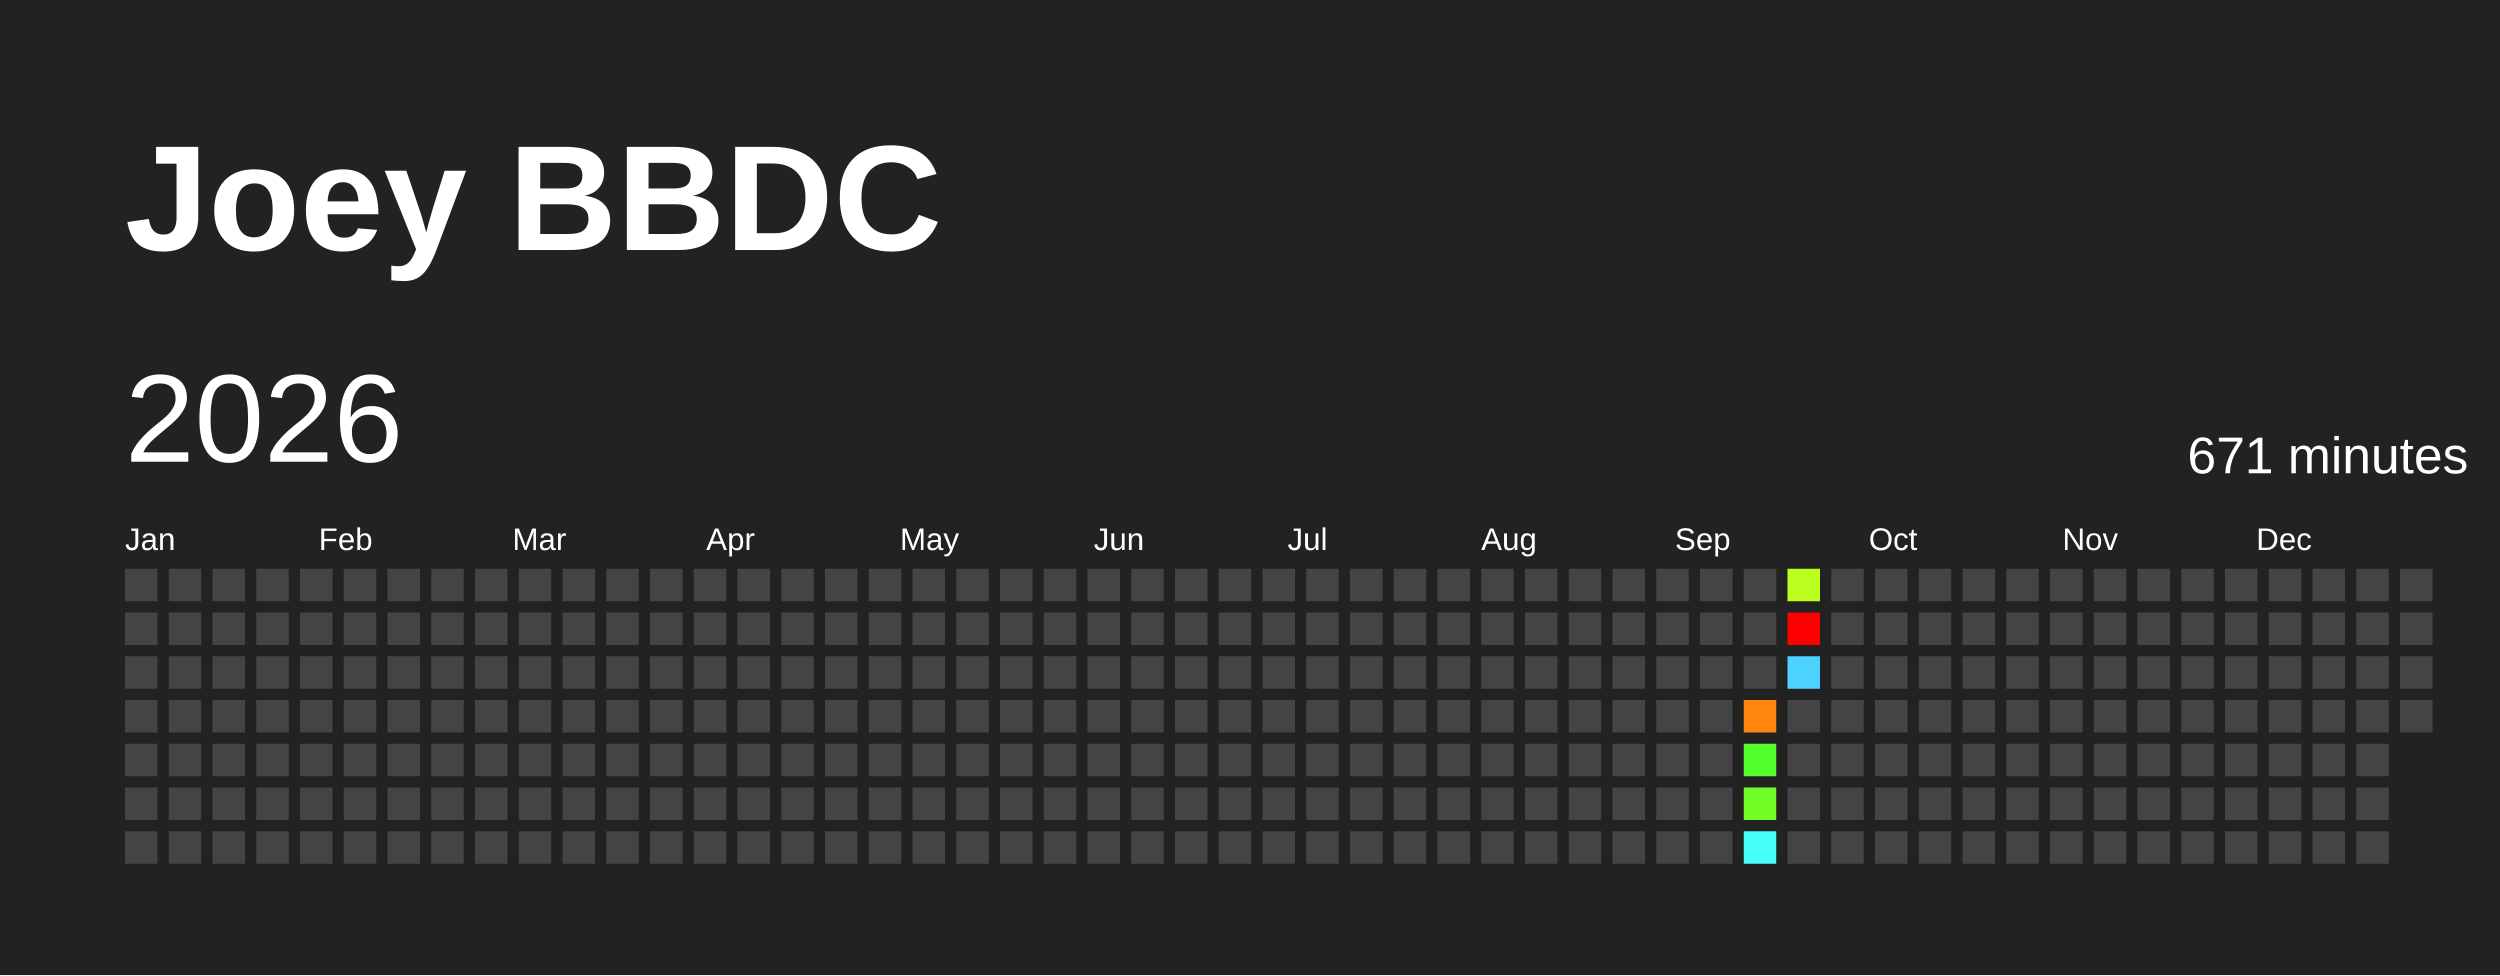
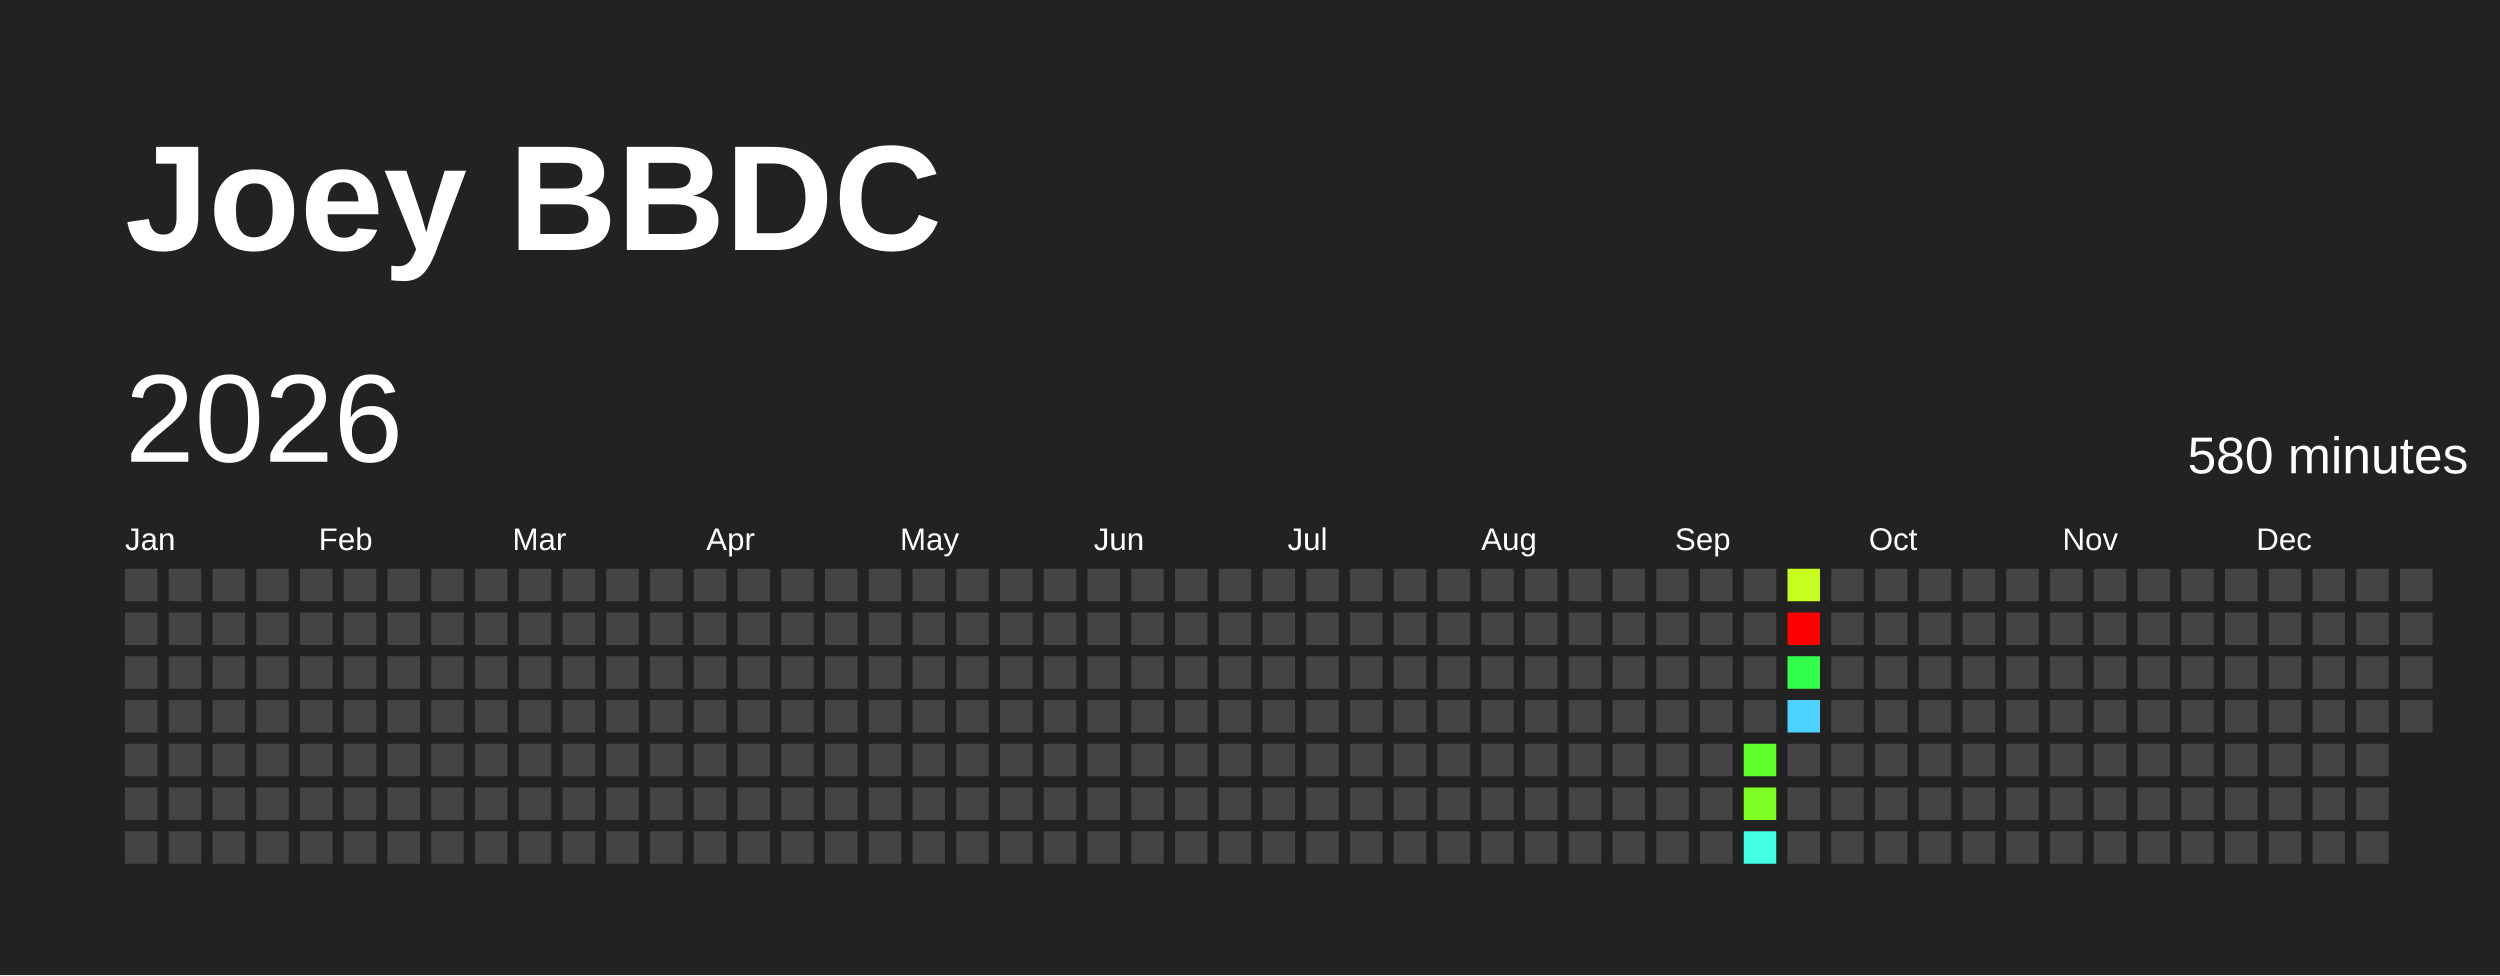
<svg xmlns="http://www.w3.org/2000/svg" baseProfile="full" height="78mm" version="1.1" viewBox="0,0,200,78" width="200mm">
  <defs />
  <rect fill="#222222" height="78" width="200" x="0" y="0" />
  <text fill="#FFFFFF" style="font-size:12px; font-family:Arial; font-weight:bold;" x="10" y="20">Joey BBDC</text>
  <text dominant-baseline="hanging" fill="#FFFFFF" style="font-size:10.0px; font-family:Arial;" x="10" y="30">2026</text>
-   <text dominant-baseline="hanging" fill="#FFFFFF" style="font-size:4.125px; font-family:Arial;" x="175" y="35">671 minutes</text>
+   <text dominant-baseline="hanging" fill="#FFFFFF" style="font-size:4.125px; font-family:Arial;" x="175" y="35">580 minutes</text>
  <text fill="#FFFFFF" style="font-size:2.5px; font-family:Arial" x="10.0" y="44">Jan</text>
  <text fill="#FFFFFF" style="font-size:2.5px; font-family:Arial" x="25.5" y="44">Feb</text>
  <text fill="#FFFFFF" style="font-size:2.5px; font-family:Arial" x="41.0" y="44">Mar</text>
  <text fill="#FFFFFF" style="font-size:2.5px; font-family:Arial" x="56.5" y="44">Apr</text>
  <text fill="#FFFFFF" style="font-size:2.5px; font-family:Arial" x="72.0" y="44">May</text>
  <text fill="#FFFFFF" style="font-size:2.5px; font-family:Arial" x="87.5" y="44">Jun</text>
  <text fill="#FFFFFF" style="font-size:2.5px; font-family:Arial" x="103.0" y="44">Jul</text>
  <text fill="#FFFFFF" style="font-size:2.5px; font-family:Arial" x="118.5" y="44">Aug</text>
  <text fill="#FFFFFF" style="font-size:2.5px; font-family:Arial" x="134.0" y="44">Sep</text>
  <text fill="#FFFFFF" style="font-size:2.5px; font-family:Arial" x="149.5" y="44">Oct</text>
  <text fill="#FFFFFF" style="font-size:2.5px; font-family:Arial" x="165.0" y="44">Nov</text>
  <text fill="#FFFFFF" style="font-size:2.5px; font-family:Arial" x="180.5" y="44">Dec</text>
  <rect fill="#444444" height="2.6" width="2.6" x="10.0" y="45.5" />
  <rect fill="#444444" height="2.6" width="2.6" x="10.0" y="49.0" />
  <rect fill="#444444" height="2.6" width="2.6" x="10.0" y="52.5" />
  <rect fill="#444444" height="2.6" width="2.6" x="10.0" y="56.0" />
  <rect fill="#444444" height="2.6" width="2.6" x="10.0" y="59.5" />
  <rect fill="#444444" height="2.6" width="2.6" x="10.0" y="63.0" />
  <rect fill="#444444" height="2.6" width="2.6" x="10.0" y="66.5" />
  <rect fill="#444444" height="2.6" width="2.6" x="13.5" y="45.5" />
  <rect fill="#444444" height="2.6" width="2.6" x="13.5" y="49.0" />
  <rect fill="#444444" height="2.6" width="2.6" x="13.5" y="52.5" />
  <rect fill="#444444" height="2.6" width="2.6" x="13.5" y="56.0" />
  <rect fill="#444444" height="2.6" width="2.6" x="13.5" y="59.5" />
  <rect fill="#444444" height="2.6" width="2.6" x="13.5" y="63.0" />
  <rect fill="#444444" height="2.6" width="2.6" x="13.5" y="66.5" />
  <rect fill="#444444" height="2.6" width="2.6" x="17.0" y="45.5" />
  <rect fill="#444444" height="2.6" width="2.6" x="17.0" y="49.0" />
  <rect fill="#444444" height="2.6" width="2.6" x="17.0" y="52.5" />
  <rect fill="#444444" height="2.6" width="2.6" x="17.0" y="56.0" />
  <rect fill="#444444" height="2.6" width="2.6" x="17.0" y="59.5" />
  <rect fill="#444444" height="2.6" width="2.6" x="17.0" y="63.0" />
  <rect fill="#444444" height="2.6" width="2.6" x="17.0" y="66.5" />
  <rect fill="#444444" height="2.6" width="2.6" x="20.5" y="45.5" />
  <rect fill="#444444" height="2.6" width="2.6" x="20.5" y="49.0" />
  <rect fill="#444444" height="2.6" width="2.6" x="20.5" y="52.5" />
  <rect fill="#444444" height="2.6" width="2.6" x="20.5" y="56.0" />
  <rect fill="#444444" height="2.6" width="2.6" x="20.5" y="59.5" />
  <rect fill="#444444" height="2.6" width="2.6" x="20.5" y="63.0" />
  <rect fill="#444444" height="2.6" width="2.6" x="20.5" y="66.5" />
  <rect fill="#444444" height="2.6" width="2.6" x="24.0" y="45.5" />
  <rect fill="#444444" height="2.6" width="2.6" x="24.0" y="49.0" />
  <rect fill="#444444" height="2.6" width="2.6" x="24.0" y="52.5" />
  <rect fill="#444444" height="2.6" width="2.6" x="24.0" y="56.0" />
  <rect fill="#444444" height="2.6" width="2.6" x="24.0" y="59.5" />
  <rect fill="#444444" height="2.6" width="2.6" x="24.0" y="63.0" />
  <rect fill="#444444" height="2.6" width="2.6" x="24.0" y="66.5" />
  <rect fill="#444444" height="2.6" width="2.6" x="27.5" y="45.5" />
  <rect fill="#444444" height="2.6" width="2.6" x="27.5" y="49.0" />
  <rect fill="#444444" height="2.6" width="2.6" x="27.5" y="52.5" />
  <rect fill="#444444" height="2.6" width="2.6" x="27.5" y="56.0" />
  <rect fill="#444444" height="2.6" width="2.6" x="27.5" y="59.5" />
  <rect fill="#444444" height="2.6" width="2.6" x="27.5" y="63.0" />
  <rect fill="#444444" height="2.6" width="2.6" x="27.5" y="66.5" />
  <rect fill="#444444" height="2.6" width="2.6" x="31.0" y="45.5" />
  <rect fill="#444444" height="2.6" width="2.6" x="31.0" y="49.0" />
  <rect fill="#444444" height="2.6" width="2.6" x="31.0" y="52.5" />
  <rect fill="#444444" height="2.6" width="2.6" x="31.0" y="56.0" />
  <rect fill="#444444" height="2.6" width="2.6" x="31.0" y="59.5" />
  <rect fill="#444444" height="2.6" width="2.6" x="31.0" y="63.0" />
  <rect fill="#444444" height="2.6" width="2.6" x="31.0" y="66.5" />
  <rect fill="#444444" height="2.6" width="2.6" x="34.5" y="45.5" />
  <rect fill="#444444" height="2.6" width="2.6" x="34.5" y="49.0" />
  <rect fill="#444444" height="2.6" width="2.6" x="34.5" y="52.5" />
  <rect fill="#444444" height="2.6" width="2.6" x="34.5" y="56.0" />
  <rect fill="#444444" height="2.6" width="2.6" x="34.5" y="59.5" />
  <rect fill="#444444" height="2.6" width="2.6" x="34.5" y="63.0" />
  <rect fill="#444444" height="2.6" width="2.6" x="34.5" y="66.5" />
  <rect fill="#444444" height="2.6" width="2.6" x="38.0" y="45.5" />
  <rect fill="#444444" height="2.6" width="2.6" x="38.0" y="49.0" />
  <rect fill="#444444" height="2.6" width="2.6" x="38.0" y="52.5" />
  <rect fill="#444444" height="2.6" width="2.6" x="38.0" y="56.0" />
  <rect fill="#444444" height="2.6" width="2.6" x="38.0" y="59.5" />
  <rect fill="#444444" height="2.6" width="2.6" x="38.0" y="63.0" />
  <rect fill="#444444" height="2.6" width="2.6" x="38.0" y="66.5" />
  <rect fill="#444444" height="2.6" width="2.6" x="41.5" y="45.5" />
  <rect fill="#444444" height="2.6" width="2.6" x="41.5" y="49.0" />
  <rect fill="#444444" height="2.6" width="2.6" x="41.5" y="52.5" />
  <rect fill="#444444" height="2.6" width="2.6" x="41.5" y="56.0" />
  <rect fill="#444444" height="2.6" width="2.6" x="41.5" y="59.5" />
  <rect fill="#444444" height="2.6" width="2.6" x="41.5" y="63.0" />
  <rect fill="#444444" height="2.6" width="2.6" x="41.5" y="66.5" />
  <rect fill="#444444" height="2.6" width="2.6" x="45.0" y="45.5" />
  <rect fill="#444444" height="2.6" width="2.6" x="45.0" y="49.0" />
  <rect fill="#444444" height="2.6" width="2.6" x="45.0" y="52.5" />
  <rect fill="#444444" height="2.6" width="2.6" x="45.0" y="56.0" />
  <rect fill="#444444" height="2.6" width="2.6" x="45.0" y="59.5" />
  <rect fill="#444444" height="2.6" width="2.6" x="45.0" y="63.0" />
  <rect fill="#444444" height="2.6" width="2.6" x="45.0" y="66.5" />
  <rect fill="#444444" height="2.6" width="2.6" x="48.5" y="45.5" />
  <rect fill="#444444" height="2.6" width="2.6" x="48.5" y="49.0" />
  <rect fill="#444444" height="2.6" width="2.6" x="48.5" y="52.5" />
  <rect fill="#444444" height="2.6" width="2.6" x="48.5" y="56.0" />
  <rect fill="#444444" height="2.6" width="2.6" x="48.5" y="59.5" />
  <rect fill="#444444" height="2.6" width="2.6" x="48.5" y="63.0" />
  <rect fill="#444444" height="2.6" width="2.6" x="48.5" y="66.5" />
  <rect fill="#444444" height="2.6" width="2.6" x="52.0" y="45.5" />
  <rect fill="#444444" height="2.6" width="2.6" x="52.0" y="49.0" />
  <rect fill="#444444" height="2.6" width="2.6" x="52.0" y="52.5" />
  <rect fill="#444444" height="2.6" width="2.6" x="52.0" y="56.0" />
  <rect fill="#444444" height="2.6" width="2.6" x="52.0" y="59.5" />
  <rect fill="#444444" height="2.6" width="2.6" x="52.0" y="63.0" />
  <rect fill="#444444" height="2.6" width="2.6" x="52.0" y="66.5" />
  <rect fill="#444444" height="2.6" width="2.6" x="55.5" y="45.5" />
  <rect fill="#444444" height="2.6" width="2.6" x="55.5" y="49.0" />
  <rect fill="#444444" height="2.6" width="2.6" x="55.5" y="52.5" />
  <rect fill="#444444" height="2.6" width="2.6" x="55.5" y="56.0" />
  <rect fill="#444444" height="2.6" width="2.6" x="55.5" y="59.5" />
  <rect fill="#444444" height="2.6" width="2.6" x="55.5" y="63.0" />
  <rect fill="#444444" height="2.6" width="2.6" x="55.5" y="66.5" />
  <rect fill="#444444" height="2.6" width="2.6" x="59.0" y="45.5" />
  <rect fill="#444444" height="2.6" width="2.6" x="59.0" y="49.0" />
  <rect fill="#444444" height="2.6" width="2.6" x="59.0" y="52.5" />
  <rect fill="#444444" height="2.6" width="2.6" x="59.0" y="56.0" />
  <rect fill="#444444" height="2.6" width="2.6" x="59.0" y="59.5" />
  <rect fill="#444444" height="2.6" width="2.6" x="59.0" y="63.0" />
  <rect fill="#444444" height="2.6" width="2.6" x="59.0" y="66.5" />
  <rect fill="#444444" height="2.6" width="2.6" x="62.5" y="45.5" />
  <rect fill="#444444" height="2.6" width="2.6" x="62.5" y="49.0" />
  <rect fill="#444444" height="2.6" width="2.6" x="62.5" y="52.5" />
  <rect fill="#444444" height="2.6" width="2.6" x="62.5" y="56.0" />
  <rect fill="#444444" height="2.6" width="2.6" x="62.5" y="59.5" />
  <rect fill="#444444" height="2.6" width="2.6" x="62.5" y="63.0" />
  <rect fill="#444444" height="2.6" width="2.6" x="62.5" y="66.5" />
  <rect fill="#444444" height="2.6" width="2.6" x="66.0" y="45.5" />
  <rect fill="#444444" height="2.6" width="2.6" x="66.0" y="49.0" />
  <rect fill="#444444" height="2.6" width="2.6" x="66.0" y="52.5" />
  <rect fill="#444444" height="2.6" width="2.6" x="66.0" y="56.0" />
  <rect fill="#444444" height="2.6" width="2.6" x="66.0" y="59.5" />
  <rect fill="#444444" height="2.6" width="2.6" x="66.0" y="63.0" />
  <rect fill="#444444" height="2.6" width="2.6" x="66.0" y="66.5" />
  <rect fill="#444444" height="2.6" width="2.6" x="69.5" y="45.5" />
  <rect fill="#444444" height="2.6" width="2.6" x="69.5" y="49.0" />
  <rect fill="#444444" height="2.6" width="2.6" x="69.5" y="52.5" />
  <rect fill="#444444" height="2.6" width="2.6" x="69.5" y="56.0" />
  <rect fill="#444444" height="2.6" width="2.6" x="69.5" y="59.5" />
  <rect fill="#444444" height="2.6" width="2.6" x="69.5" y="63.0" />
  <rect fill="#444444" height="2.6" width="2.6" x="69.5" y="66.5" />
  <rect fill="#444444" height="2.6" width="2.6" x="73.0" y="45.5" />
  <rect fill="#444444" height="2.6" width="2.6" x="73.0" y="49.0" />
  <rect fill="#444444" height="2.6" width="2.6" x="73.0" y="52.5" />
  <rect fill="#444444" height="2.6" width="2.6" x="73.0" y="56.0" />
  <rect fill="#444444" height="2.6" width="2.6" x="73.0" y="59.5" />
  <rect fill="#444444" height="2.6" width="2.6" x="73.0" y="63.0" />
  <rect fill="#444444" height="2.6" width="2.6" x="73.0" y="66.5" />
  <rect fill="#444444" height="2.6" width="2.6" x="76.5" y="45.5" />
  <rect fill="#444444" height="2.6" width="2.6" x="76.5" y="49.0" />
  <rect fill="#444444" height="2.6" width="2.6" x="76.5" y="52.5" />
  <rect fill="#444444" height="2.6" width="2.6" x="76.5" y="56.0" />
  <rect fill="#444444" height="2.6" width="2.6" x="76.5" y="59.5" />
  <rect fill="#444444" height="2.6" width="2.6" x="76.5" y="63.0" />
  <rect fill="#444444" height="2.6" width="2.6" x="76.5" y="66.5" />
  <rect fill="#444444" height="2.6" width="2.6" x="80.0" y="45.5" />
  <rect fill="#444444" height="2.6" width="2.6" x="80.0" y="49.0" />
  <rect fill="#444444" height="2.6" width="2.6" x="80.0" y="52.5" />
  <rect fill="#444444" height="2.6" width="2.6" x="80.0" y="56.0" />
  <rect fill="#444444" height="2.6" width="2.6" x="80.0" y="59.5" />
  <rect fill="#444444" height="2.6" width="2.6" x="80.0" y="63.0" />
  <rect fill="#444444" height="2.6" width="2.6" x="80.0" y="66.5" />
  <rect fill="#444444" height="2.6" width="2.6" x="83.5" y="45.5" />
  <rect fill="#444444" height="2.6" width="2.6" x="83.5" y="49.0" />
  <rect fill="#444444" height="2.6" width="2.6" x="83.5" y="52.5" />
  <rect fill="#444444" height="2.6" width="2.6" x="83.5" y="56.0" />
  <rect fill="#444444" height="2.6" width="2.6" x="83.5" y="59.5" />
  <rect fill="#444444" height="2.6" width="2.6" x="83.5" y="63.0" />
  <rect fill="#444444" height="2.6" width="2.6" x="83.5" y="66.5" />
  <rect fill="#444444" height="2.6" width="2.6" x="87.0" y="45.5" />
  <rect fill="#444444" height="2.6" width="2.6" x="87.0" y="49.0" />
  <rect fill="#444444" height="2.6" width="2.6" x="87.0" y="52.5" />
  <rect fill="#444444" height="2.6" width="2.6" x="87.0" y="56.0" />
  <rect fill="#444444" height="2.6" width="2.6" x="87.0" y="59.5" />
  <rect fill="#444444" height="2.6" width="2.6" x="87.0" y="63.0" />
  <rect fill="#444444" height="2.6" width="2.6" x="87.0" y="66.5" />
  <rect fill="#444444" height="2.6" width="2.6" x="90.5" y="45.5" />
  <rect fill="#444444" height="2.6" width="2.6" x="90.5" y="49.0" />
  <rect fill="#444444" height="2.6" width="2.6" x="90.5" y="52.5" />
  <rect fill="#444444" height="2.6" width="2.6" x="90.5" y="56.0" />
  <rect fill="#444444" height="2.6" width="2.6" x="90.5" y="59.5" />
  <rect fill="#444444" height="2.6" width="2.6" x="90.5" y="63.0" />
  <rect fill="#444444" height="2.6" width="2.6" x="90.5" y="66.5" />
  <rect fill="#444444" height="2.6" width="2.6" x="94.0" y="45.5" />
  <rect fill="#444444" height="2.6" width="2.6" x="94.0" y="49.0" />
  <rect fill="#444444" height="2.6" width="2.6" x="94.0" y="52.5" />
  <rect fill="#444444" height="2.6" width="2.6" x="94.0" y="56.0" />
  <rect fill="#444444" height="2.6" width="2.6" x="94.0" y="59.5" />
  <rect fill="#444444" height="2.6" width="2.6" x="94.0" y="63.0" />
  <rect fill="#444444" height="2.6" width="2.6" x="94.0" y="66.5" />
  <rect fill="#444444" height="2.6" width="2.6" x="97.5" y="45.5" />
  <rect fill="#444444" height="2.6" width="2.6" x="97.5" y="49.0" />
  <rect fill="#444444" height="2.6" width="2.6" x="97.5" y="52.5" />
  <rect fill="#444444" height="2.6" width="2.6" x="97.5" y="56.0" />
  <rect fill="#444444" height="2.6" width="2.6" x="97.5" y="59.5" />
  <rect fill="#444444" height="2.6" width="2.6" x="97.5" y="63.0" />
  <rect fill="#444444" height="2.6" width="2.6" x="97.5" y="66.5" />
  <rect fill="#444444" height="2.6" width="2.6" x="101.0" y="45.5" />
  <rect fill="#444444" height="2.6" width="2.6" x="101.0" y="49.0" />
  <rect fill="#444444" height="2.6" width="2.6" x="101.0" y="52.5" />
  <rect fill="#444444" height="2.6" width="2.6" x="101.0" y="56.0" />
  <rect fill="#444444" height="2.6" width="2.6" x="101.0" y="59.5" />
  <rect fill="#444444" height="2.6" width="2.6" x="101.0" y="63.0" />
  <rect fill="#444444" height="2.6" width="2.6" x="101.0" y="66.5" />
  <rect fill="#444444" height="2.6" width="2.6" x="104.5" y="45.5" />
  <rect fill="#444444" height="2.6" width="2.6" x="104.5" y="49.0" />
  <rect fill="#444444" height="2.6" width="2.6" x="104.5" y="52.5" />
  <rect fill="#444444" height="2.6" width="2.6" x="104.5" y="56.0" />
  <rect fill="#444444" height="2.6" width="2.6" x="104.5" y="59.5" />
  <rect fill="#444444" height="2.6" width="2.6" x="104.5" y="63.0" />
  <rect fill="#444444" height="2.6" width="2.6" x="104.5" y="66.5" />
  <rect fill="#444444" height="2.6" width="2.6" x="108.0" y="45.5" />
  <rect fill="#444444" height="2.6" width="2.6" x="108.0" y="49.0" />
  <rect fill="#444444" height="2.6" width="2.6" x="108.0" y="52.5" />
  <rect fill="#444444" height="2.6" width="2.6" x="108.0" y="56.0" />
  <rect fill="#444444" height="2.6" width="2.6" x="108.0" y="59.5" />
  <rect fill="#444444" height="2.6" width="2.6" x="108.0" y="63.0" />
  <rect fill="#444444" height="2.6" width="2.6" x="108.0" y="66.5" />
  <rect fill="#444444" height="2.6" width="2.6" x="111.5" y="45.5" />
  <rect fill="#444444" height="2.6" width="2.6" x="111.5" y="49.0" />
  <rect fill="#444444" height="2.6" width="2.6" x="111.5" y="52.5" />
  <rect fill="#444444" height="2.6" width="2.6" x="111.5" y="56.0" />
  <rect fill="#444444" height="2.6" width="2.6" x="111.5" y="59.5" />
  <rect fill="#444444" height="2.6" width="2.6" x="111.5" y="63.0" />
  <rect fill="#444444" height="2.6" width="2.6" x="111.5" y="66.5" />
  <rect fill="#444444" height="2.6" width="2.6" x="115.0" y="45.5" />
  <rect fill="#444444" height="2.6" width="2.6" x="115.0" y="49.0" />
  <rect fill="#444444" height="2.6" width="2.6" x="115.0" y="52.5" />
  <rect fill="#444444" height="2.6" width="2.6" x="115.0" y="56.0" />
  <rect fill="#444444" height="2.6" width="2.6" x="115.0" y="59.5" />
  <rect fill="#444444" height="2.6" width="2.6" x="115.0" y="63.0" />
  <rect fill="#444444" height="2.6" width="2.6" x="115.0" y="66.5" />
  <rect fill="#444444" height="2.6" width="2.6" x="118.5" y="45.5" />
  <rect fill="#444444" height="2.6" width="2.6" x="118.5" y="49.0" />
  <rect fill="#444444" height="2.6" width="2.6" x="118.5" y="52.5" />
  <rect fill="#444444" height="2.6" width="2.6" x="118.5" y="56.0" />
  <rect fill="#444444" height="2.6" width="2.6" x="118.5" y="59.5" />
  <rect fill="#444444" height="2.6" width="2.6" x="118.5" y="63.0" />
  <rect fill="#444444" height="2.6" width="2.6" x="118.5" y="66.5" />
  <rect fill="#444444" height="2.6" width="2.6" x="122.0" y="45.5" />
  <rect fill="#444444" height="2.6" width="2.6" x="122.0" y="49.0" />
  <rect fill="#444444" height="2.6" width="2.6" x="122.0" y="52.5" />
  <rect fill="#444444" height="2.6" width="2.6" x="122.0" y="56.0" />
  <rect fill="#444444" height="2.6" width="2.6" x="122.0" y="59.5" />
  <rect fill="#444444" height="2.6" width="2.6" x="122.0" y="63.0" />
  <rect fill="#444444" height="2.6" width="2.6" x="122.0" y="66.5" />
  <rect fill="#444444" height="2.6" width="2.6" x="125.5" y="45.5" />
  <rect fill="#444444" height="2.6" width="2.6" x="125.5" y="49.0" />
  <rect fill="#444444" height="2.6" width="2.6" x="125.5" y="52.5" />
  <rect fill="#444444" height="2.6" width="2.6" x="125.5" y="56.0" />
  <rect fill="#444444" height="2.6" width="2.6" x="125.5" y="59.5" />
  <rect fill="#444444" height="2.6" width="2.6" x="125.5" y="63.0" />
  <rect fill="#444444" height="2.6" width="2.6" x="125.5" y="66.5" />
  <rect fill="#444444" height="2.6" width="2.6" x="129.0" y="45.5" />
  <rect fill="#444444" height="2.6" width="2.6" x="129.0" y="49.0" />
  <rect fill="#444444" height="2.6" width="2.6" x="129.0" y="52.5" />
  <rect fill="#444444" height="2.6" width="2.6" x="129.0" y="56.0" />
  <rect fill="#444444" height="2.6" width="2.6" x="129.0" y="59.5" />
  <rect fill="#444444" height="2.6" width="2.6" x="129.0" y="63.0" />
  <rect fill="#444444" height="2.6" width="2.6" x="129.0" y="66.5" />
  <rect fill="#444444" height="2.6" width="2.6" x="132.5" y="45.5" />
  <rect fill="#444444" height="2.6" width="2.6" x="132.5" y="49.0" />
  <rect fill="#444444" height="2.6" width="2.6" x="132.5" y="52.5" />
  <rect fill="#444444" height="2.6" width="2.6" x="132.5" y="56.0" />
  <rect fill="#444444" height="2.6" width="2.6" x="132.5" y="59.5" />
  <rect fill="#444444" height="2.6" width="2.6" x="132.5" y="63.0" />
  <rect fill="#444444" height="2.6" width="2.6" x="132.5" y="66.5" />
  <rect fill="#444444" height="2.6" width="2.6" x="136.0" y="45.5" />
  <rect fill="#444444" height="2.6" width="2.6" x="136.0" y="49.0" />
  <rect fill="#444444" height="2.6" width="2.6" x="136.0" y="52.5" />
  <rect fill="#444444" height="2.6" width="2.6" x="136.0" y="56.0" />
  <rect fill="#444444" height="2.6" width="2.6" x="136.0" y="59.5" />
  <rect fill="#444444" height="2.6" width="2.6" x="136.0" y="63.0" />
  <rect fill="#444444" height="2.6" width="2.6" x="136.0" y="66.5" />
  <rect fill="#444444" height="2.6" width="2.6" x="139.5" y="45.5" />
  <rect fill="#444444" height="2.6" width="2.6" x="139.5" y="49.0" />
  <rect fill="#444444" height="2.6" width="2.6" x="139.5" y="52.5" />
-   <rect fill="#ff850c" height="2.6" width="2.6" x="139.5" y="56.0" />
-   <rect fill="#52ff2b" height="2.6" width="2.6" x="139.5" y="59.5" />
-   <rect fill="#71ff27" height="2.6" width="2.6" x="139.5" y="63.0" />
-   <rect fill="#46fff6" height="2.6" width="2.6" x="139.5" y="66.5" />
-   <rect fill="#bcff1f" height="2.6" width="2.6" x="143.0" y="45.5" />
+   <rect fill="#444444" height="2.6" width="2.6" x="139.5" y="56.0" />
+   <rect fill="#5fff29" height="2.6" width="2.6" x="139.5" y="59.5" />
+   <rect fill="#7dff26" height="2.6" width="2.6" x="139.5" y="63.0" />
+   <rect fill="#43ffe3" height="2.6" width="2.6" x="139.5" y="66.5" />
+   <rect fill="#c6ff1e" height="2.6" width="2.6" x="143.0" y="45.5" />
  <rect fill="red" height="2.6" width="2.6" x="143.0" y="49.0" />
-   <rect fill="#4dd2ff" height="2.6" width="2.6" x="143.0" y="52.5" />
-   <rect fill="#444444" height="2.6" width="2.6" x="143.0" y="56.0" />
+   <rect fill="#32ff4a" height="2.6" width="2.6" x="143.0" y="52.5" />
+   <rect fill="#4dd2ff" height="2.6" width="2.6" x="143.0" y="56.0" />
  <rect fill="#444444" height="2.6" width="2.6" x="143.0" y="59.5" />
  <rect fill="#444444" height="2.6" width="2.6" x="143.0" y="63.0" />
  <rect fill="#444444" height="2.6" width="2.6" x="143.0" y="66.5" />
  <rect fill="#444444" height="2.6" width="2.6" x="146.5" y="45.5" />
  <rect fill="#444444" height="2.6" width="2.6" x="146.5" y="49.0" />
  <rect fill="#444444" height="2.6" width="2.6" x="146.5" y="52.5" />
  <rect fill="#444444" height="2.6" width="2.6" x="146.5" y="56.0" />
  <rect fill="#444444" height="2.6" width="2.6" x="146.5" y="59.5" />
  <rect fill="#444444" height="2.6" width="2.6" x="146.5" y="63.0" />
  <rect fill="#444444" height="2.6" width="2.6" x="146.5" y="66.5" />
  <rect fill="#444444" height="2.6" width="2.6" x="150.0" y="45.5" />
  <rect fill="#444444" height="2.6" width="2.6" x="150.0" y="49.0" />
  <rect fill="#444444" height="2.6" width="2.6" x="150.0" y="52.5" />
  <rect fill="#444444" height="2.6" width="2.6" x="150.0" y="56.0" />
  <rect fill="#444444" height="2.6" width="2.6" x="150.0" y="59.5" />
  <rect fill="#444444" height="2.6" width="2.6" x="150.0" y="63.0" />
  <rect fill="#444444" height="2.6" width="2.6" x="150.0" y="66.5" />
  <rect fill="#444444" height="2.6" width="2.6" x="153.5" y="45.5" />
  <rect fill="#444444" height="2.6" width="2.6" x="153.5" y="49.0" />
  <rect fill="#444444" height="2.6" width="2.6" x="153.5" y="52.5" />
  <rect fill="#444444" height="2.6" width="2.6" x="153.5" y="56.0" />
  <rect fill="#444444" height="2.6" width="2.6" x="153.5" y="59.5" />
  <rect fill="#444444" height="2.6" width="2.6" x="153.5" y="63.0" />
  <rect fill="#444444" height="2.6" width="2.6" x="153.5" y="66.5" />
  <rect fill="#444444" height="2.6" width="2.6" x="157.0" y="45.5" />
  <rect fill="#444444" height="2.6" width="2.6" x="157.0" y="49.0" />
  <rect fill="#444444" height="2.6" width="2.6" x="157.0" y="52.5" />
  <rect fill="#444444" height="2.6" width="2.6" x="157.0" y="56.0" />
  <rect fill="#444444" height="2.6" width="2.6" x="157.0" y="59.5" />
  <rect fill="#444444" height="2.6" width="2.6" x="157.0" y="63.0" />
  <rect fill="#444444" height="2.6" width="2.6" x="157.0" y="66.5" />
  <rect fill="#444444" height="2.6" width="2.6" x="160.5" y="45.5" />
  <rect fill="#444444" height="2.6" width="2.6" x="160.5" y="49.0" />
  <rect fill="#444444" height="2.6" width="2.6" x="160.5" y="52.5" />
  <rect fill="#444444" height="2.6" width="2.6" x="160.5" y="56.0" />
  <rect fill="#444444" height="2.6" width="2.6" x="160.5" y="59.5" />
  <rect fill="#444444" height="2.6" width="2.6" x="160.5" y="63.0" />
  <rect fill="#444444" height="2.6" width="2.6" x="160.5" y="66.5" />
  <rect fill="#444444" height="2.6" width="2.6" x="164.0" y="45.5" />
  <rect fill="#444444" height="2.6" width="2.6" x="164.0" y="49.0" />
  <rect fill="#444444" height="2.6" width="2.6" x="164.0" y="52.5" />
  <rect fill="#444444" height="2.6" width="2.6" x="164.0" y="56.0" />
  <rect fill="#444444" height="2.6" width="2.6" x="164.0" y="59.5" />
  <rect fill="#444444" height="2.6" width="2.6" x="164.0" y="63.0" />
  <rect fill="#444444" height="2.6" width="2.6" x="164.0" y="66.5" />
  <rect fill="#444444" height="2.6" width="2.6" x="167.5" y="45.5" />
  <rect fill="#444444" height="2.6" width="2.6" x="167.5" y="49.0" />
  <rect fill="#444444" height="2.6" width="2.6" x="167.5" y="52.5" />
  <rect fill="#444444" height="2.6" width="2.6" x="167.5" y="56.0" />
  <rect fill="#444444" height="2.6" width="2.6" x="167.5" y="59.5" />
  <rect fill="#444444" height="2.6" width="2.6" x="167.5" y="63.0" />
  <rect fill="#444444" height="2.6" width="2.6" x="167.5" y="66.5" />
  <rect fill="#444444" height="2.6" width="2.6" x="171.0" y="45.5" />
  <rect fill="#444444" height="2.6" width="2.6" x="171.0" y="49.0" />
  <rect fill="#444444" height="2.6" width="2.6" x="171.0" y="52.5" />
  <rect fill="#444444" height="2.6" width="2.6" x="171.0" y="56.0" />
  <rect fill="#444444" height="2.6" width="2.6" x="171.0" y="59.5" />
  <rect fill="#444444" height="2.6" width="2.6" x="171.0" y="63.0" />
  <rect fill="#444444" height="2.6" width="2.6" x="171.0" y="66.5" />
  <rect fill="#444444" height="2.6" width="2.6" x="174.5" y="45.5" />
  <rect fill="#444444" height="2.6" width="2.6" x="174.5" y="49.0" />
  <rect fill="#444444" height="2.6" width="2.6" x="174.5" y="52.5" />
  <rect fill="#444444" height="2.6" width="2.6" x="174.5" y="56.0" />
  <rect fill="#444444" height="2.6" width="2.6" x="174.5" y="59.5" />
  <rect fill="#444444" height="2.6" width="2.6" x="174.5" y="63.0" />
  <rect fill="#444444" height="2.6" width="2.6" x="174.5" y="66.5" />
  <rect fill="#444444" height="2.6" width="2.6" x="178.0" y="45.5" />
  <rect fill="#444444" height="2.6" width="2.6" x="178.0" y="49.0" />
  <rect fill="#444444" height="2.6" width="2.6" x="178.0" y="52.5" />
  <rect fill="#444444" height="2.6" width="2.6" x="178.0" y="56.0" />
  <rect fill="#444444" height="2.6" width="2.6" x="178.0" y="59.5" />
  <rect fill="#444444" height="2.6" width="2.6" x="178.0" y="63.0" />
  <rect fill="#444444" height="2.6" width="2.6" x="178.0" y="66.5" />
  <rect fill="#444444" height="2.6" width="2.6" x="181.5" y="45.5" />
  <rect fill="#444444" height="2.6" width="2.6" x="181.5" y="49.0" />
  <rect fill="#444444" height="2.6" width="2.6" x="181.5" y="52.5" />
  <rect fill="#444444" height="2.6" width="2.6" x="181.5" y="56.0" />
  <rect fill="#444444" height="2.6" width="2.6" x="181.5" y="59.5" />
  <rect fill="#444444" height="2.6" width="2.6" x="181.5" y="63.0" />
  <rect fill="#444444" height="2.6" width="2.6" x="181.5" y="66.5" />
  <rect fill="#444444" height="2.6" width="2.6" x="185.0" y="45.5" />
  <rect fill="#444444" height="2.6" width="2.6" x="185.0" y="49.0" />
  <rect fill="#444444" height="2.6" width="2.6" x="185.0" y="52.5" />
  <rect fill="#444444" height="2.6" width="2.6" x="185.0" y="56.0" />
  <rect fill="#444444" height="2.6" width="2.6" x="185.0" y="59.5" />
  <rect fill="#444444" height="2.6" width="2.6" x="185.0" y="63.0" />
  <rect fill="#444444" height="2.6" width="2.6" x="185.0" y="66.5" />
  <rect fill="#444444" height="2.6" width="2.6" x="188.5" y="45.5" />
  <rect fill="#444444" height="2.6" width="2.6" x="188.5" y="49.0" />
  <rect fill="#444444" height="2.6" width="2.6" x="188.5" y="52.5" />
  <rect fill="#444444" height="2.6" width="2.6" x="188.5" y="56.0" />
  <rect fill="#444444" height="2.6" width="2.6" x="188.5" y="59.5" />
  <rect fill="#444444" height="2.6" width="2.6" x="188.5" y="63.0" />
  <rect fill="#444444" height="2.6" width="2.6" x="188.5" y="66.5" />
  <rect fill="#444444" height="2.6" width="2.6" x="192.0" y="45.5" />
  <rect fill="#444444" height="2.6" width="2.6" x="192.0" y="49.0" />
  <rect fill="#444444" height="2.6" width="2.6" x="192.0" y="52.5" />
  <rect fill="#444444" height="2.6" width="2.6" x="192.0" y="56.0" />
</svg>
